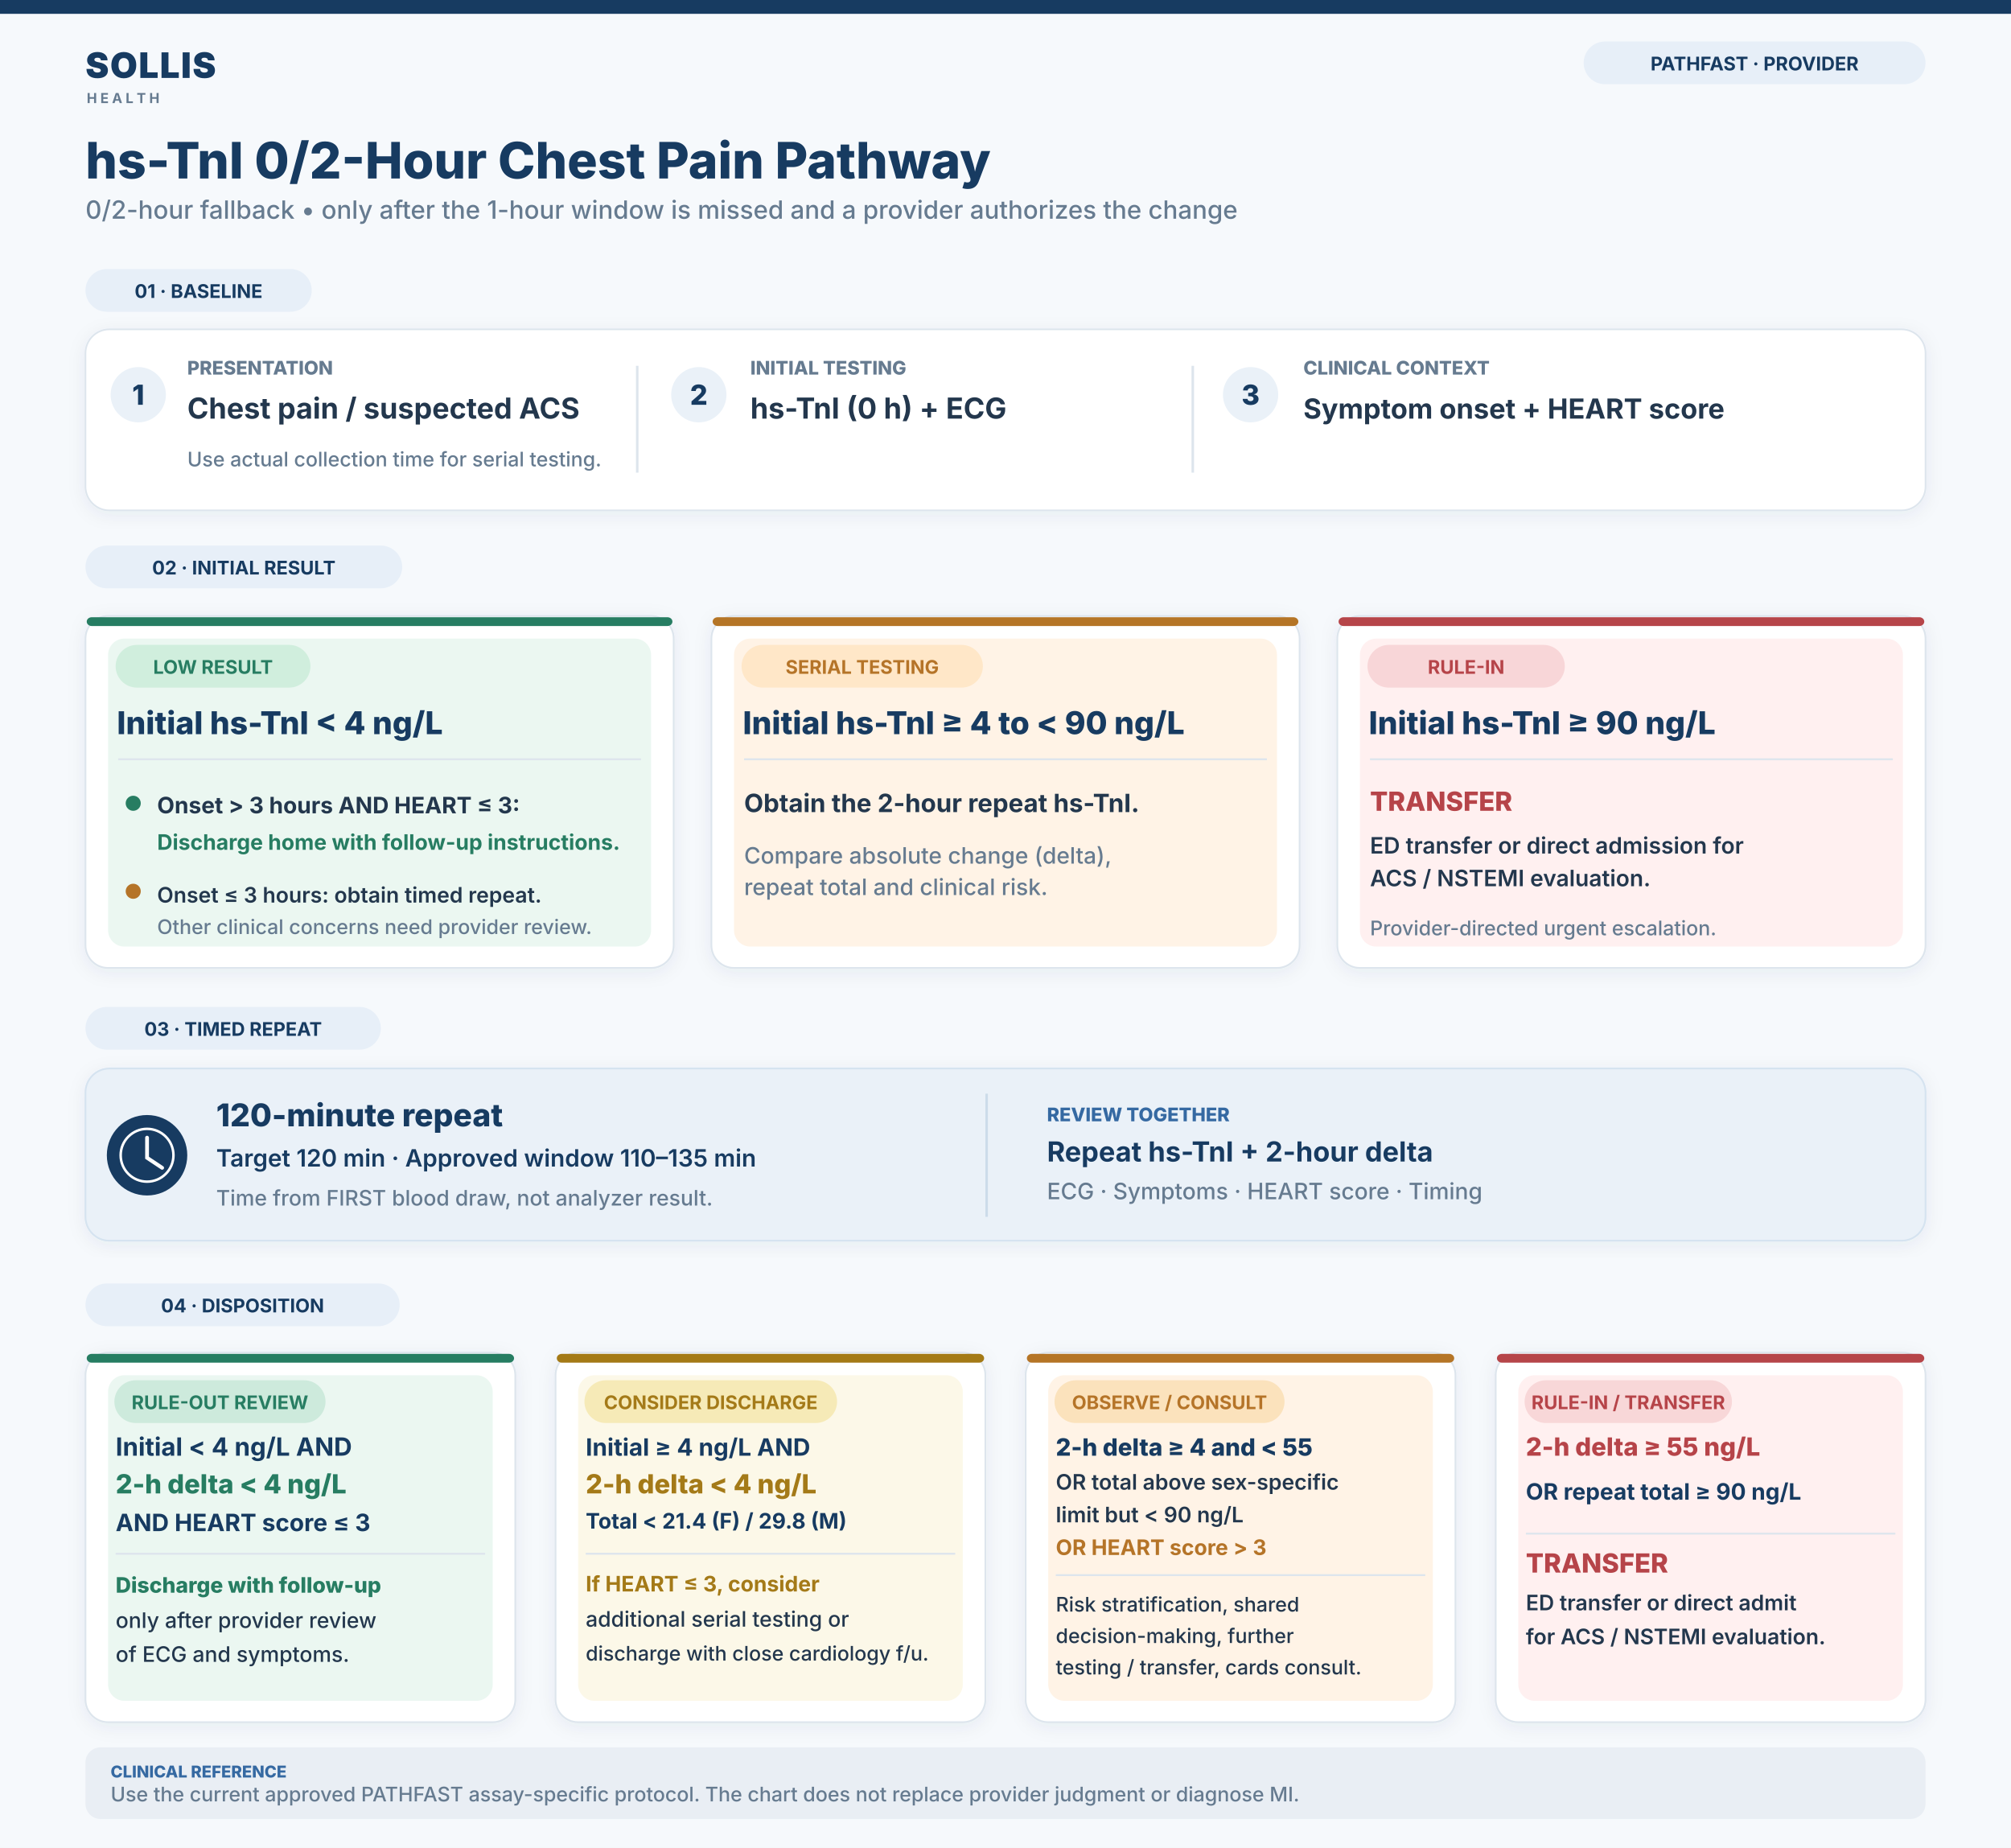
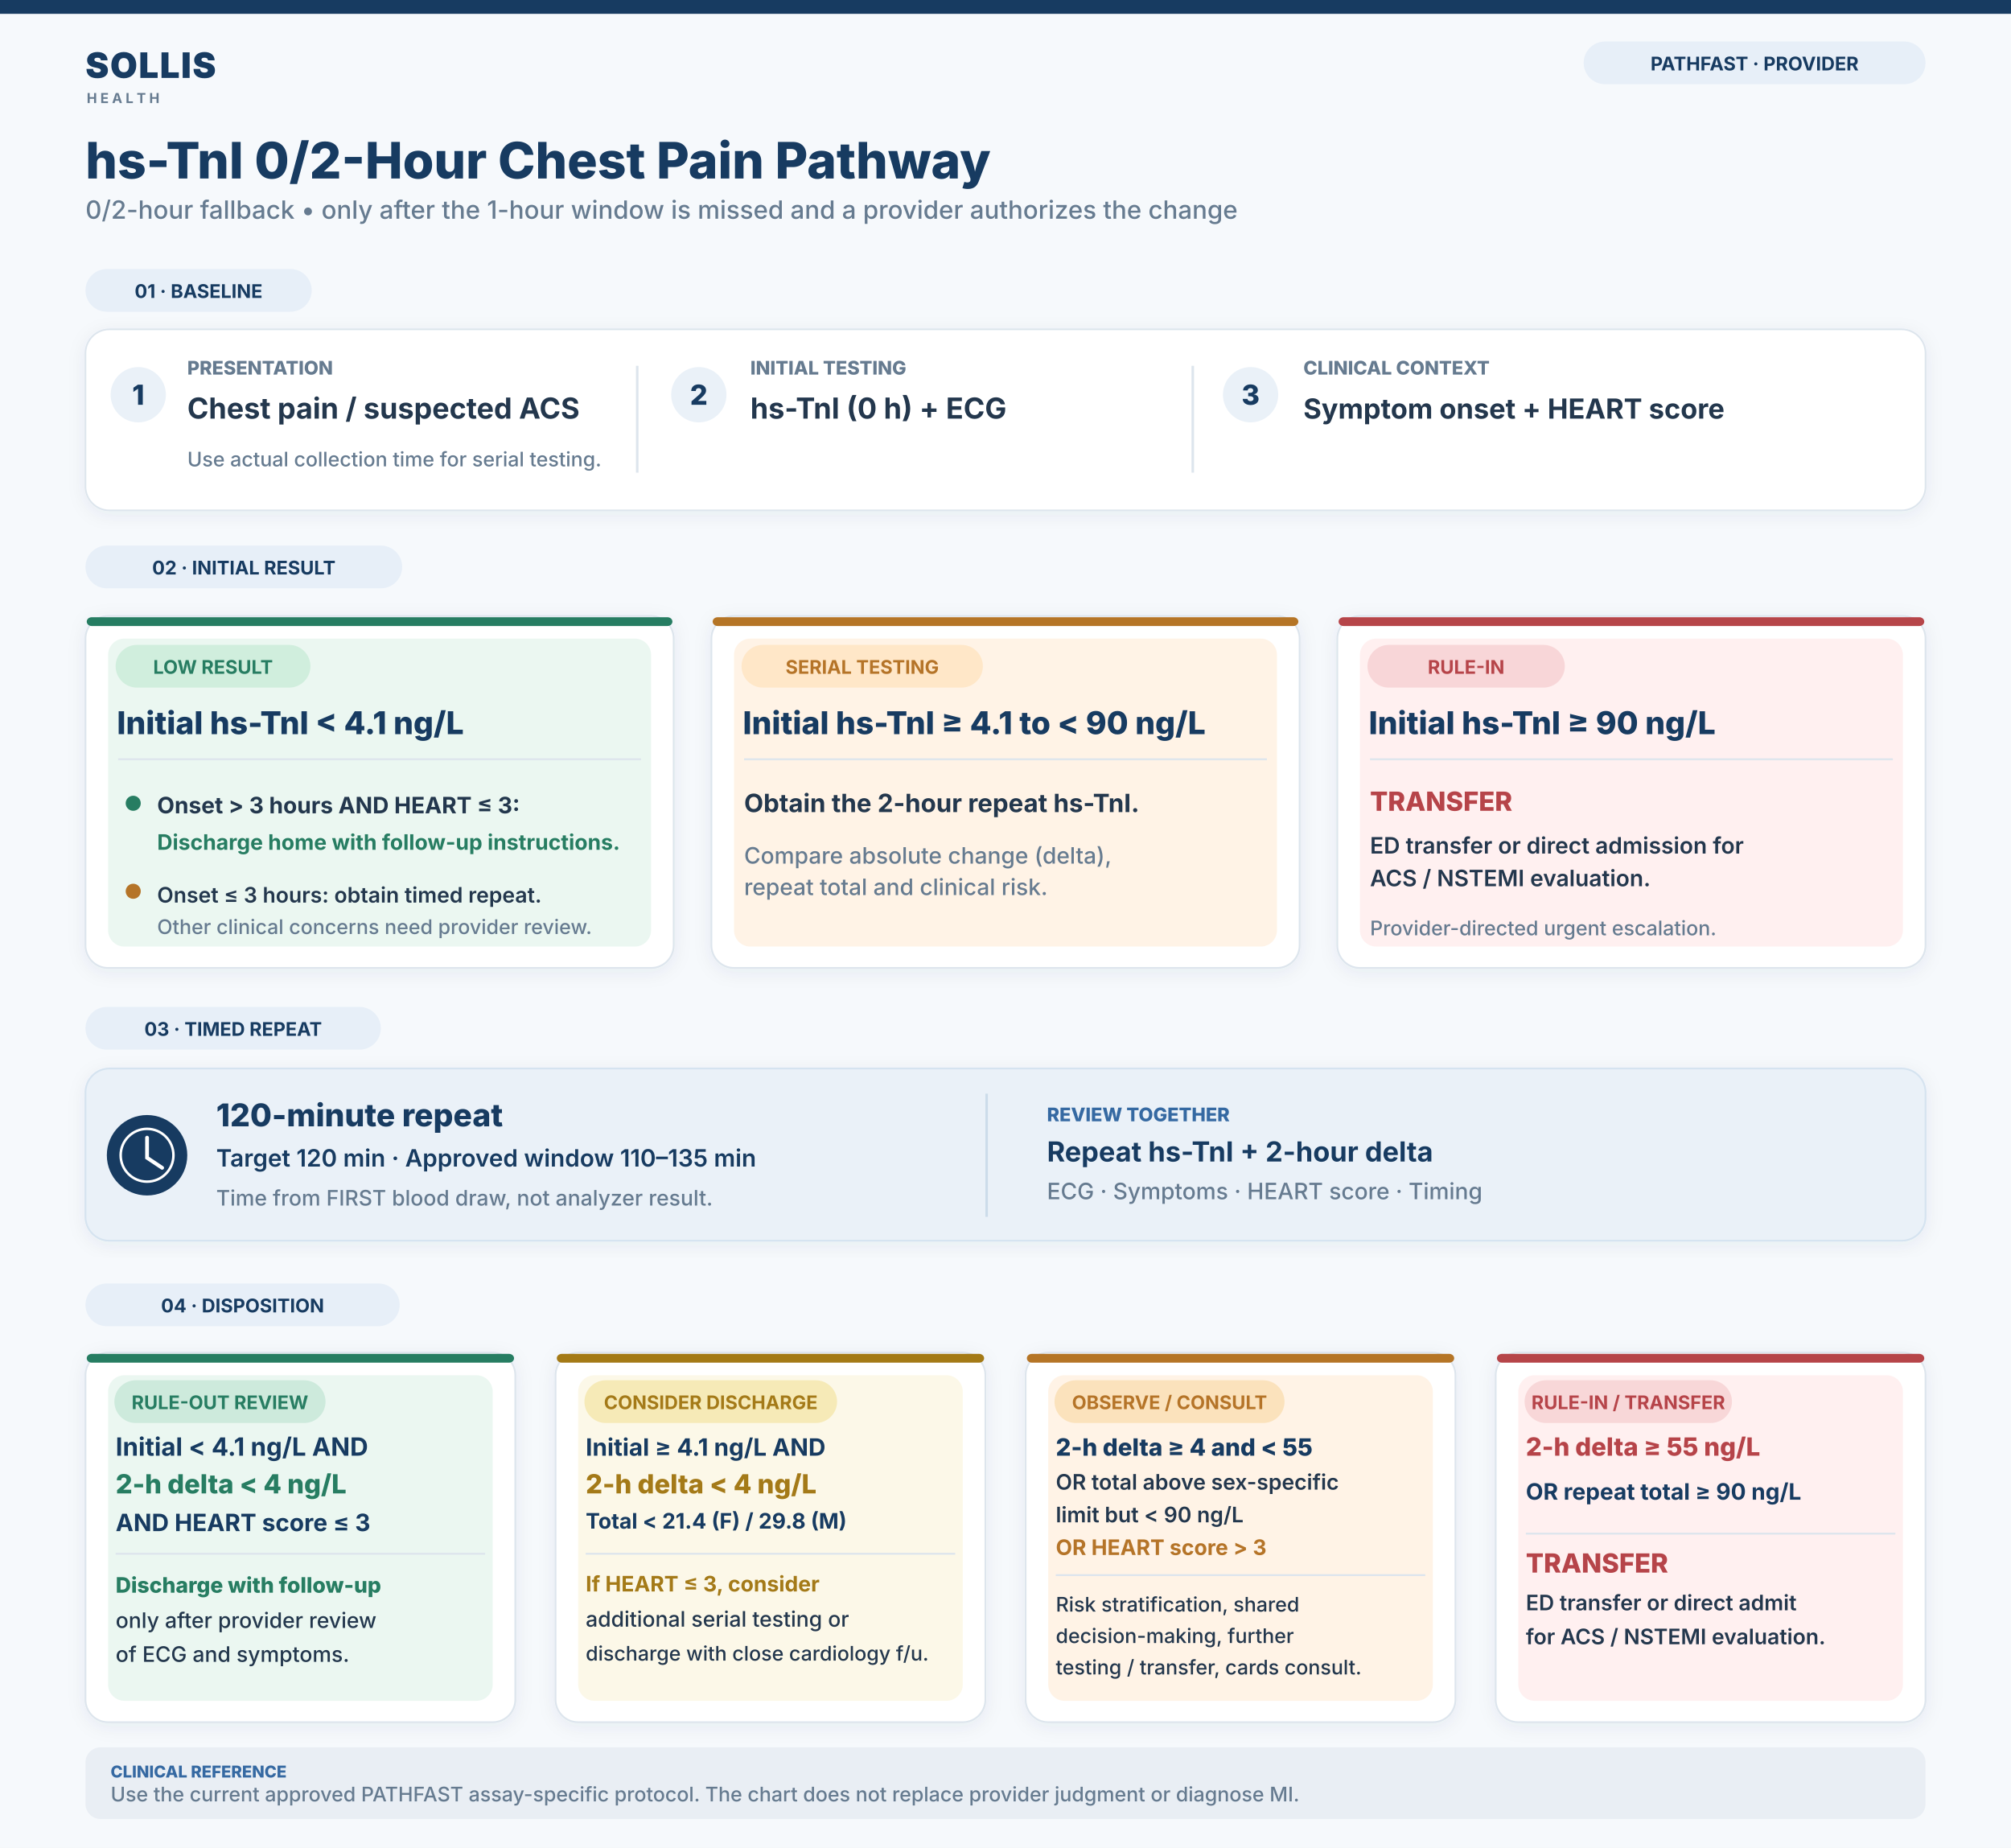
<svg xmlns="http://www.w3.org/2000/svg" width="1600" height="1470" viewBox="0 0 1600 1470" role="img" aria-labelledby="chart-title chart-desc">
  <defs>
    <filter id="softshadow" x="-10%" y="-10%" width="120%" height="120%">
      <feDropShadow dx="0" dy="3" stdDeviation="7" flood-color="#21425c" flood-opacity="0.07" />
    </filter>
  </defs>
  <rect x="0" y="0" width="1600" height="1470" rx="0" fill="#F6F9FC" stroke="none" stroke-width="1" />
  <rect x="0" y="0" width="1600" height="11" rx="0" fill="#173B61" stroke="none" stroke-width="1" />
  <text x="68" y="62" fill="#173B61" font-family="Inter,Arial,sans-serif" font-size="28" font-weight="850" letter-spacing="1">SOLLIS</text>
  <text x="69" y="82" fill="#667B90" font-family="Inter,Arial,Helvetica,sans-serif" font-size="11" font-weight="650" text-anchor="start">H E A L T H</text>
  <rect x="1260" y="33" width="272" height="34" rx="17" fill="#E7EFF8" stroke="none" stroke-width="1" />
  <text x="1396" y="56" fill="#173B61" font-family="Inter,Arial,Helvetica,sans-serif" font-size="15" font-weight="750" text-anchor="middle">PATHFAST  ·  PROVIDER</text>
  <text x="68" y="142" fill="#173B61" font-family="Inter,Arial,Helvetica,sans-serif" font-size="40" font-weight="800" text-anchor="start">hs-TnI 0/2-Hour Chest Pain Pathway</text>
  <text x="68" y="174" fill="#667B90" font-family="Inter,Arial,Helvetica,sans-serif" font-size="20" font-weight="520" text-anchor="start">0/2-hour fallback • only after the 1-hour window is missed and a provider authorizes the change</text>
  <rect x="68" y="214" width="180" height="34" rx="17" fill="#E7EFF8" stroke="none" stroke-width="1" />
  <text x="158" y="237" fill="#173B61" font-family="Inter,Arial,Helvetica,sans-serif" font-size="15" font-weight="750" text-anchor="middle">01  ·  BASELINE</text>
  <g filter="url(#softshadow)">
    <rect x="68" y="262" width="1464" height="144" rx="19" fill="#FFFFFF" stroke="#DDE5ED" stroke-width="1.3" />
  </g>
  <circle cx="110" cy="314" r="22" fill="#EAF1F8" />
  <text x="110" y="322" fill="#173B61" font-family="Inter,Arial,Helvetica,sans-serif" font-size="22" font-weight="800" text-anchor="middle">1</text>
  <text x="149" y="298" fill="#667B90" font-family="Inter,Arial,Helvetica,sans-serif" font-size="15" font-weight="760" text-anchor="start">PRESENTATION</text>
  <text x="149" y="333" fill="#23374D" font-family="Inter,Arial,Helvetica,sans-serif" font-size="23" font-weight="720" text-anchor="start">Chest pain / suspected ACS</text>
  <path d="M507 291V376" stroke="#DDE5ED" stroke-width="2" />
  <circle cx="556" cy="314" r="22" fill="#EAF1F8" />
  <text x="556" y="322" fill="#173B61" font-family="Inter,Arial,Helvetica,sans-serif" font-size="22" font-weight="800" text-anchor="middle">2</text>
  <text x="597" y="298" fill="#667B90" font-family="Inter,Arial,Helvetica,sans-serif" font-size="15" font-weight="760" text-anchor="start">INITIAL TESTING</text>
  <text x="597" y="333" fill="#23374D" font-family="Inter,Arial,Helvetica,sans-serif" font-size="23" font-weight="720" text-anchor="start">hs-TnI (0 h) + ECG</text>
  <path d="M949 291V376" stroke="#DDE5ED" stroke-width="2" />
  <circle cx="995" cy="314" r="22" fill="#EAF1F8" />
  <text x="995" y="322" fill="#173B61" font-family="Inter,Arial,Helvetica,sans-serif" font-size="22" font-weight="800" text-anchor="middle">3</text>
  <text x="1037" y="298" fill="#667B90" font-family="Inter,Arial,Helvetica,sans-serif" font-size="15" font-weight="760" text-anchor="start">CLINICAL CONTEXT</text>
  <text x="1037" y="333" fill="#23374D" font-family="Inter,Arial,Helvetica,sans-serif" font-size="22" font-weight="720" text-anchor="start">Symptom onset + HEART score</text>
  <text x="149" y="371" fill="#667B90" font-family="Inter,Arial,Helvetica,sans-serif" font-size="16" font-weight="500" text-anchor="start">Use actual collection time for serial testing.</text>
  <rect x="68" y="434" width="252" height="34" rx="17" fill="#E7EFF8" stroke="none" stroke-width="1" />
  <text x="194" y="457" fill="#173B61" font-family="Inter,Arial,Helvetica,sans-serif" font-size="15" font-weight="750" text-anchor="middle">02  ·  INITIAL RESULT</text>
  <g filter="url(#softshadow)">
    <rect x="68" y="490" width="468" height="280" rx="18" fill="#FFFFFF" stroke="#DDE5ED" stroke-width="1.4" />
    <rect x="69" y="491" width="466" height="7" rx="4" fill="#277D62" stroke="none" stroke-width="1" />
    <rect x="86" y="508" width="432" height="245" rx="13" fill="#EBF7F1" stroke="none" stroke-width="1" />
  </g>
  <g filter="url(#softshadow)">
    <rect x="566" y="490" width="468" height="280" rx="18" fill="#FFFFFF" stroke="#DDE5ED" stroke-width="1.4" />
    <rect x="567" y="491" width="466" height="7" rx="4" fill="#B57428" stroke="none" stroke-width="1" />
    <rect x="584" y="508" width="432" height="245" rx="13" fill="#FFF3E6" stroke="none" stroke-width="1" />
  </g>
  <g filter="url(#softshadow)">
    <rect x="1064" y="490" width="468" height="280" rx="18" fill="#FFFFFF" stroke="#DDE5ED" stroke-width="1.4" />
    <rect x="1065" y="491" width="466" height="7" rx="4" fill="#B64449" stroke="none" stroke-width="1" />
    <rect x="1082" y="508" width="432" height="245" rx="13" fill="#FFF0F0" stroke="none" stroke-width="1" />
  </g>
  <rect x="92" y="513" width="155" height="34" rx="17" fill="#D0EEDD" stroke="none" stroke-width="1" />
  <text x="169.5" y="536" fill="#277D62" font-family="Inter,Arial,Helvetica,sans-serif" font-size="15" font-weight="750" text-anchor="middle">LOW RESULT</text>
-   <text x="93" y="584" fill="#173B61" font-family="Inter,Arial,Helvetica,sans-serif" font-size="25" font-weight="770" text-anchor="start">Initial hs-TnI &lt; 4 ng/L</text>
+   <text x="93" y="584" fill="#173B61" font-family="Inter,Arial,Helvetica,sans-serif" font-size="25" font-weight="770" text-anchor="start">Initial hs-TnI &lt; 4.1 ng/L</text>
  <path d="M94 604h416" stroke="#DDE5ED" stroke-width="1.5" />
  <circle cx="106" cy="639" r="6" fill="#277D62" />
  <text x="125" y="647" fill="#23374D" font-family="Inter,Arial,Helvetica,sans-serif" font-size="18" font-weight="660" text-anchor="start">Onset &gt; 3 hours AND HEART ≤ 3:</text>
  <text x="125" y="676" fill="#277D62" font-family="Inter,Arial,Helvetica,sans-serif" font-size="17" font-weight="720" text-anchor="start">Discharge home with follow-up instructions.</text>
  <circle cx="106" cy="709" r="6" fill="#B57428" />
  <text x="125" y="718" fill="#23374D" font-family="Inter,Arial,Helvetica,sans-serif" font-size="17" font-weight="610" text-anchor="start">Onset ≤ 3 hours: obtain timed repeat.</text>
  <text x="125" y="743" fill="#667B90" font-family="Inter,Arial,Helvetica,sans-serif" font-size="16" font-weight="500" text-anchor="start">Other clinical concerns need provider review.</text>
  <rect x="590" y="513" width="192" height="34" rx="17" fill="#FFE7C8" stroke="none" stroke-width="1" />
  <text x="686" y="536" fill="#B57428" font-family="Inter,Arial,Helvetica,sans-serif" font-size="15" font-weight="750" text-anchor="middle">SERIAL TESTING</text>
-   <text x="591" y="584" fill="#173B61" font-family="Inter,Arial,Helvetica,sans-serif" font-size="25" font-weight="770" text-anchor="start">Initial hs-TnI ≥ 4 to &lt; 90 ng/L</text>
+   <text x="591" y="584" fill="#173B61" font-family="Inter,Arial,Helvetica,sans-serif" font-size="25" font-weight="770" text-anchor="start">Initial hs-TnI ≥ 4.1 to &lt; 90 ng/L</text>
  <path d="M592 604h416" stroke="#DDE5ED" stroke-width="1.5" />
  <text x="592" y="646" fill="#23374D" font-family="Inter,Arial,Helvetica,sans-serif" font-size="20" font-weight="700" text-anchor="start">Obtain the 2-hour repeat hs-TnI.</text>
  <text x="592" y="687" fill="#667B90" font-family="Inter,Arial,Helvetica,sans-serif" font-size="18" font-weight="520" text-anchor="start">Compare absolute change (delta),</text>
  <text x="592" y="712" fill="#667B90" font-family="Inter,Arial,Helvetica,sans-serif" font-size="18" font-weight="520" text-anchor="start">repeat total and clinical risk.</text>
  <rect x="1088" y="513" width="157" height="34" rx="17" fill="#F8D6D8" stroke="none" stroke-width="1" />
  <text x="1166.5" y="536" fill="#B64449" font-family="Inter,Arial,Helvetica,sans-serif" font-size="15" font-weight="750" text-anchor="middle">RULE-IN</text>
  <text x="1089" y="584" fill="#173B61" font-family="Inter,Arial,Helvetica,sans-serif" font-size="25" font-weight="770" text-anchor="start">Initial hs-TnI ≥ 90 ng/L</text>
  <path d="M1090 604h416" stroke="#DDE5ED" stroke-width="1.5" />
  <text x="1090" y="645" fill="#B64449" font-family="Inter,Arial,Helvetica,sans-serif" font-size="21" font-weight="820" text-anchor="start">TRANSFER</text>
  <text x="1090" y="679" fill="#23374D" font-family="Inter,Arial,Helvetica,sans-serif" font-size="18" font-weight="610" text-anchor="start">ED transfer or direct admission for</text>
  <text x="1090" y="705" fill="#23374D" font-family="Inter,Arial,Helvetica,sans-serif" font-size="18" font-weight="610" text-anchor="start">ACS / NSTEMI evaluation.</text>
  <text x="1090" y="744" fill="#667B90" font-family="Inter,Arial,Helvetica,sans-serif" font-size="16" font-weight="550" text-anchor="start">Provider-directed urgent escalation.</text>
  <rect x="68" y="801" width="235" height="34" rx="17" fill="#E7EFF8" stroke="none" stroke-width="1" />
  <text x="185.5" y="824" fill="#173B61" font-family="Inter,Arial,Helvetica,sans-serif" font-size="15" font-weight="750" text-anchor="middle">03  ·  TIMED REPEAT</text>
  <g filter="url(#softshadow)">
    <rect x="68" y="850" width="1464" height="137" rx="19" fill="#EAF1F8" stroke="#D5E3F0" stroke-width="1.4" />
  </g>
  <circle cx="117" cy="919" r="32" fill="#173B61" />
  <circle cx="117" cy="919" r="21" fill="none" stroke="#FFFFFF" stroke-width="2" />
  <path d="M117 905v16l12 8" fill="none" stroke="#fff" stroke-width="3" stroke-linecap="round" />
  <text x="172" y="896" fill="#173B61" font-family="Inter,Arial,Helvetica,sans-serif" font-size="25" font-weight="790" text-anchor="start">120-minute repeat</text>
  <text x="172" y="928" fill="#173B61" font-family="Inter,Arial,Helvetica,sans-serif" font-size="19" font-weight="620" text-anchor="start">Target 120 min   ·   Approved window 110–135 min</text>
  <text x="172" y="959" fill="#667B90" font-family="Inter,Arial,Helvetica,sans-serif" font-size="17" font-weight="520" text-anchor="start">Time from FIRST blood draw, not analyzer result.</text>
  <path d="M785 870V968" stroke="#CCDCEA" stroke-width="2" />
  <text x="833" y="892" fill="#3569A2" font-family="Inter,Arial,Helvetica,sans-serif" font-size="15" font-weight="800" text-anchor="start">REVIEW TOGETHER</text>
  <text x="833" y="924" fill="#173B61" font-family="Inter,Arial,Helvetica,sans-serif" font-size="22" font-weight="750" text-anchor="start">Repeat hs-TnI + 2-hour delta</text>
  <text x="833" y="954" fill="#667B90" font-family="Inter,Arial,Helvetica,sans-serif" font-size="18" font-weight="540" text-anchor="start">ECG  ·  Symptoms  ·  HEART score  ·  Timing</text>
  <rect x="68" y="1021" width="250" height="34" rx="17" fill="#E7EFF8" stroke="none" stroke-width="1" />
  <text x="193" y="1044" fill="#173B61" font-family="Inter,Arial,Helvetica,sans-serif" font-size="15" font-weight="750" text-anchor="middle">04  ·  DISPOSITION</text>
  <g filter="url(#softshadow)">
    <rect x="68" y="1076" width="342" height="294" rx="18" fill="#FFFFFF" stroke="#DDE5ED" stroke-width="1.4" />
    <rect x="69" y="1077" width="340" height="7" rx="4" fill="#277D62" stroke="none" stroke-width="1" />
    <rect x="86" y="1094" width="306" height="259" rx="13" fill="#EBF7F1" stroke="none" stroke-width="1" />
  </g>
  <g filter="url(#softshadow)">
    <rect x="442" y="1076" width="342" height="294" rx="18" fill="#FFFFFF" stroke="#DDE5ED" stroke-width="1.4" />
    <rect x="443" y="1077" width="340" height="7" rx="4" fill="#A47A18" stroke="none" stroke-width="1" />
    <rect x="460" y="1094" width="306" height="259" rx="13" fill="#FCF8E8" stroke="none" stroke-width="1" />
  </g>
  <g filter="url(#softshadow)">
    <rect x="816" y="1076" width="342" height="294" rx="18" fill="#FFFFFF" stroke="#DDE5ED" stroke-width="1.4" />
    <rect x="817" y="1077" width="340" height="7" rx="4" fill="#B57428" stroke="none" stroke-width="1" />
    <rect x="834" y="1094" width="306" height="259" rx="13" fill="#FFF3E6" stroke="none" stroke-width="1" />
  </g>
  <g filter="url(#softshadow)">
    <rect x="1190" y="1076" width="342" height="294" rx="18" fill="#FFFFFF" stroke="#DDE5ED" stroke-width="1.4" />
    <rect x="1191" y="1077" width="340" height="7" rx="4" fill="#B64449" stroke="none" stroke-width="1" />
    <rect x="1208" y="1094" width="306" height="259" rx="13" fill="#FFF0F0" stroke="none" stroke-width="1" />
  </g>
  <rect x="91" y="1098" width="168" height="34" rx="17" fill="#CDEADC" stroke="none" stroke-width="1" />
  <text x="175" y="1121" fill="#277D62" font-family="Inter,Arial,Helvetica,sans-serif" font-size="15" font-weight="750" text-anchor="middle">RULE-OUT REVIEW</text>
-   <text x="92" y="1158" fill="#173B61" font-family="Inter,Arial,Helvetica,sans-serif" font-size="20" font-weight="720" text-anchor="start">Initial &lt; 4 ng/L AND</text>
+   <text x="92" y="1158" fill="#173B61" font-family="Inter,Arial,Helvetica,sans-serif" font-size="20" font-weight="720" text-anchor="start">Initial &lt; 4.1 ng/L AND</text>
  <text x="92" y="1188" fill="#277D62" font-family="Inter,Arial,Helvetica,sans-serif" font-size="21" font-weight="820" text-anchor="start">2-h delta &lt; 4 ng/L</text>
  <text x="92" y="1218" fill="#173B61" font-family="Inter,Arial,Helvetica,sans-serif" font-size="19" font-weight="660" text-anchor="start">AND HEART score ≤ 3</text>
  <path d="M92 1236h294" stroke="#DDE5ED" stroke-width="1.5" />
  <text x="92" y="1267" fill="#277D62" font-family="Inter,Arial,Helvetica,sans-serif" font-size="17" font-weight="760" text-anchor="start">Discharge with follow-up</text>
  <text x="92" y="1295" fill="#23374D" font-family="Inter,Arial,Helvetica,sans-serif" font-size="17" font-weight="520" text-anchor="start">only after provider review</text>
  <text x="92" y="1322" fill="#23374D" font-family="Inter,Arial,Helvetica,sans-serif" font-size="17" font-weight="520" text-anchor="start">of ECG and symptoms.</text>
  <rect x="465" y="1098" width="201" height="34" rx="17" fill="#F6EAB7" stroke="none" stroke-width="1" />
  <text x="565.5" y="1121" fill="#A47A18" font-family="Inter,Arial,Helvetica,sans-serif" font-size="15" font-weight="750" text-anchor="middle">CONSIDER DISCHARGE</text>
-   <text x="466" y="1158" fill="#173B61" font-family="Inter,Arial,Helvetica,sans-serif" font-size="19" font-weight="720" text-anchor="start">Initial ≥ 4 ng/L AND</text>
+   <text x="466" y="1158" fill="#173B61" font-family="Inter,Arial,Helvetica,sans-serif" font-size="19" font-weight="720" text-anchor="start">Initial ≥ 4.1 ng/L AND</text>
  <text x="466" y="1188" fill="#A47A18" font-family="Inter,Arial,Helvetica,sans-serif" font-size="21" font-weight="820" text-anchor="start">2-h delta &lt; 4 ng/L</text>
  <text x="466" y="1216" fill="#173B61" font-family="Inter,Arial,Helvetica,sans-serif" font-size="17" font-weight="670" text-anchor="start">Total &lt; 21.4 (F) / 29.8 (M)</text>
  <path d="M466 1236h294" stroke="#DDE5ED" stroke-width="1.5" />
  <text x="466" y="1266" fill="#A47A18" font-family="Inter,Arial,Helvetica,sans-serif" font-size="17" font-weight="720" text-anchor="start">If HEART ≤ 3, consider</text>
  <text x="466" y="1294" fill="#23374D" font-family="Inter,Arial,Helvetica,sans-serif" font-size="17" font-weight="520" text-anchor="start">additional serial testing or</text>
  <text x="466" y="1321" fill="#23374D" font-family="Inter,Arial,Helvetica,sans-serif" font-size="16" font-weight="520" text-anchor="start">discharge with close cardiology f/u.</text>
  <rect x="839" y="1098" width="183" height="34" rx="17" fill="#FBE2BC" stroke="none" stroke-width="1" />
  <text x="930.5" y="1121" fill="#B57428" font-family="Inter,Arial,Helvetica,sans-serif" font-size="15" font-weight="750" text-anchor="middle">OBSERVE / CONSULT</text>
  <text x="840" y="1158" fill="#173B61" font-family="Inter,Arial,Helvetica,sans-serif" font-size="19" font-weight="760" text-anchor="start">2-h delta ≥ 4 and &lt; 55</text>
  <text x="840" y="1185" fill="#23374D" font-family="Inter,Arial,Helvetica,sans-serif" font-size="17" font-weight="610" text-anchor="start">OR total above sex-specific</text>
  <text x="840" y="1211" fill="#23374D" font-family="Inter,Arial,Helvetica,sans-serif" font-size="17" font-weight="610" text-anchor="start">limit but &lt; 90 ng/L</text>
  <text x="840" y="1237" fill="#B57428" font-family="Inter,Arial,Helvetica,sans-serif" font-size="17" font-weight="720" text-anchor="start">OR HEART score &gt; 3</text>
  <path d="M840 1253h294" stroke="#DDE5ED" stroke-width="1.5" />
  <text x="840" y="1282" fill="#23374D" font-family="Inter,Arial,Helvetica,sans-serif" font-size="16" font-weight="530" text-anchor="start">Risk stratification, shared</text>
  <text x="840" y="1307" fill="#23374D" font-family="Inter,Arial,Helvetica,sans-serif" font-size="16" font-weight="530" text-anchor="start">decision-making, further</text>
  <text x="840" y="1332" fill="#23374D" font-family="Inter,Arial,Helvetica,sans-serif" font-size="16" font-weight="530" text-anchor="start">testing / transfer, cards consult.</text>
  <rect x="1213" y="1098" width="165" height="34" rx="17" fill="#F8D7D8" stroke="none" stroke-width="1" />
  <text x="1295.5" y="1121" fill="#B64449" font-family="Inter,Arial,Helvetica,sans-serif" font-size="15" font-weight="750" text-anchor="middle">RULE-IN / TRANSFER</text>
  <text x="1214" y="1158" fill="#B64449" font-family="Inter,Arial,Helvetica,sans-serif" font-size="20" font-weight="820" text-anchor="start">2-h delta ≥ 55 ng/L</text>
  <text x="1214" y="1193" fill="#173B61" font-family="Inter,Arial,Helvetica,sans-serif" font-size="18" font-weight="700" text-anchor="start">OR repeat total ≥ 90 ng/L</text>
  <path d="M1214 1220h294" stroke="#DDE5ED" stroke-width="1.5" />
  <text x="1214" y="1251" fill="#B64449" font-family="Inter,Arial,Helvetica,sans-serif" font-size="21" font-weight="800" text-anchor="start">TRANSFER</text>
  <text x="1214" y="1281" fill="#23374D" font-family="Inter,Arial,Helvetica,sans-serif" font-size="17" font-weight="600" text-anchor="start">ED transfer or direct admit</text>
  <text x="1214" y="1308" fill="#23374D" font-family="Inter,Arial,Helvetica,sans-serif" font-size="17" font-weight="560" text-anchor="start">for ACS / NSTEMI evaluation.</text>
  <rect x="68" y="1390" width="1464" height="57" rx="12" fill="#E9EEF4" stroke="none" stroke-width="1" />
  <text x="88" y="1414" fill="#3569A2" font-family="Inter,Arial,Helvetica,sans-serif" font-size="13" font-weight="830" text-anchor="start">CLINICAL REFERENCE</text>
  <text x="88" y="1433" fill="#667B90" font-family="Inter,Arial,Helvetica,sans-serif" font-size="16" font-weight="540" text-anchor="start">Use the current approved PATHFAST assay-specific protocol. The chart does not replace provider judgment or diagnose MI.</text>
</svg>
